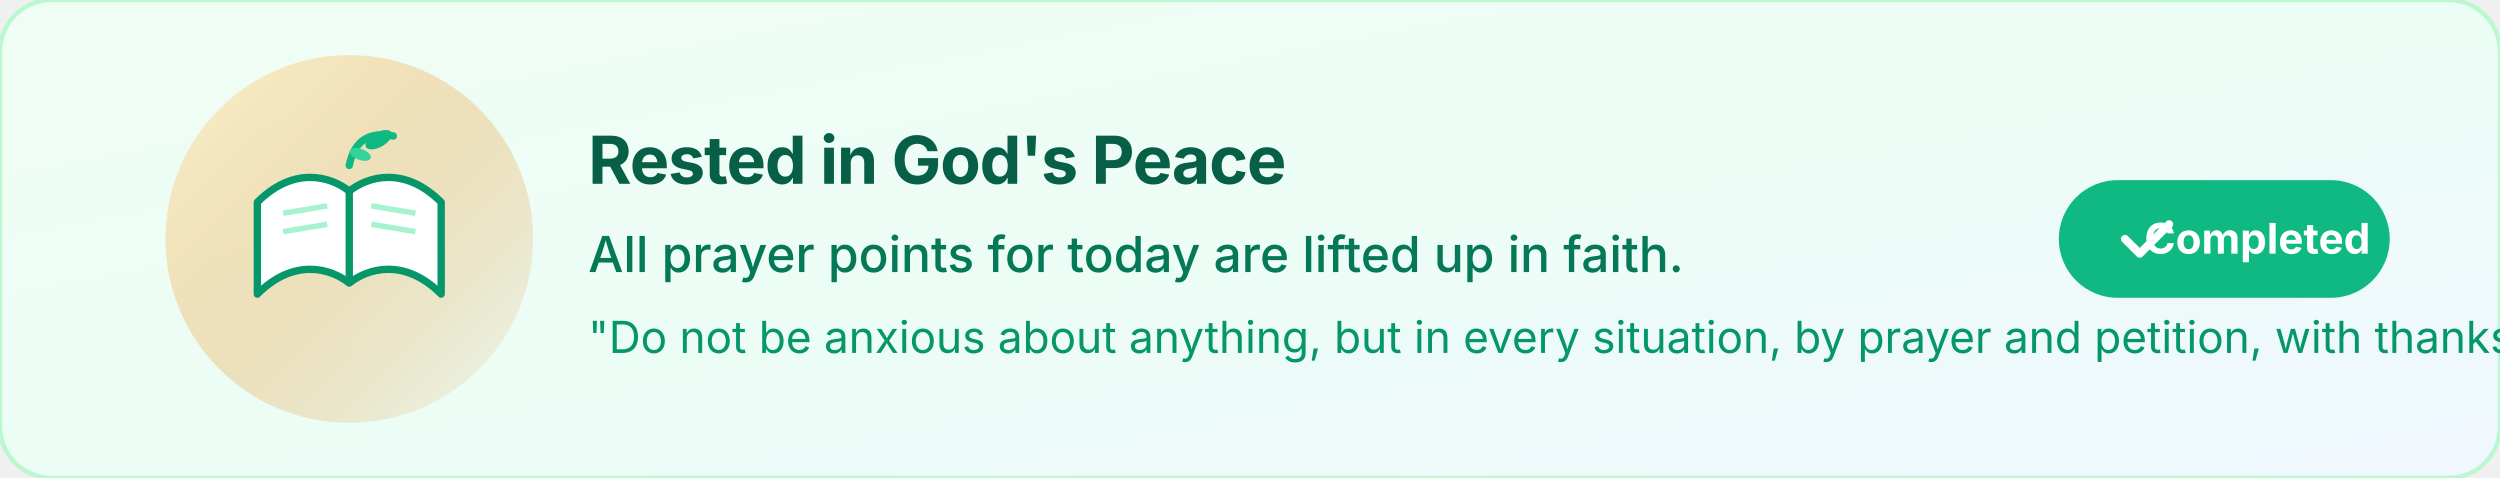
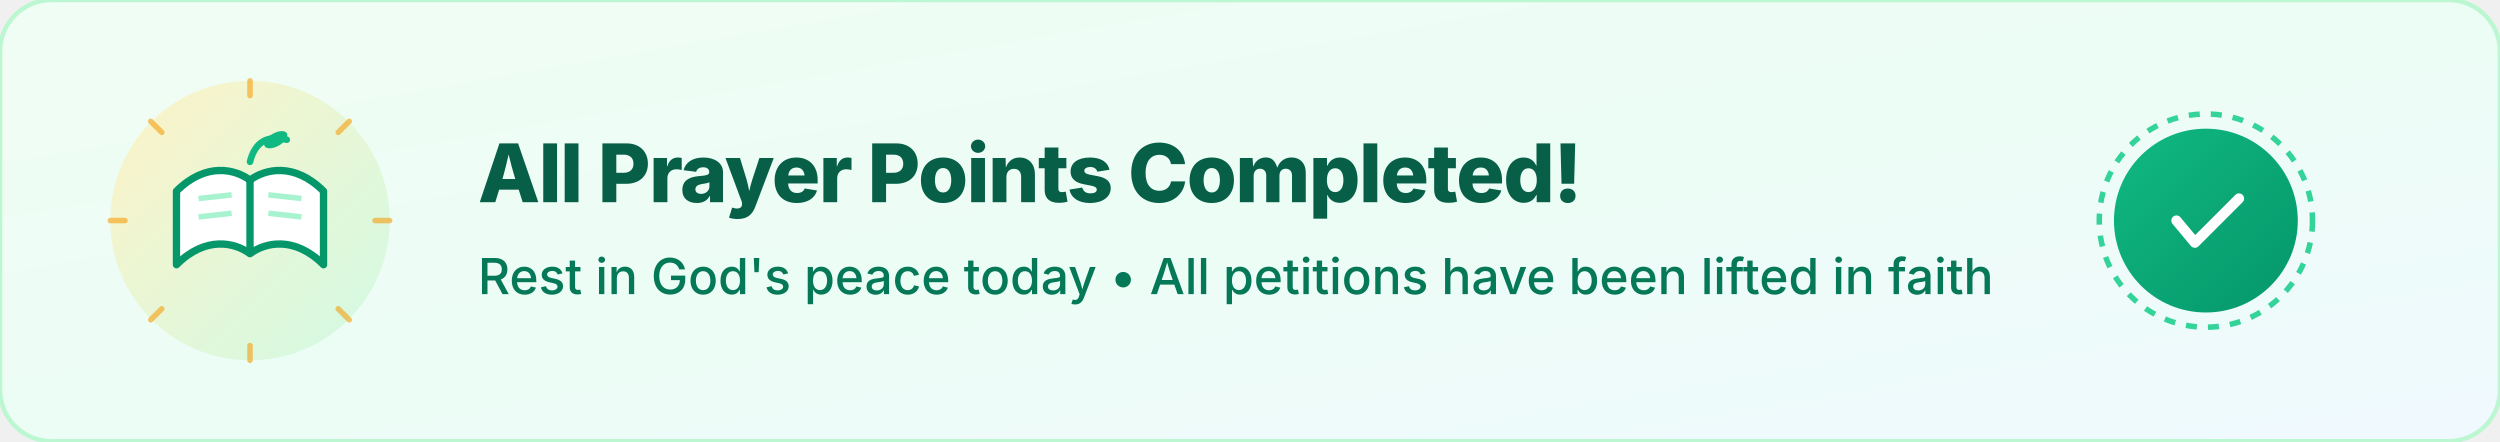
- <svg xmlns="http://www.w3.org/2000/svg" viewBox="0 0 680 130" width="680" height="130">
+ <svg xmlns="http://www.w3.org/2000/svg" viewBox="0 0 680 120" width="680" height="120">
  <defs>
    <linearGradient id="compGrad" x1="0%" y1="0%" x2="100%" y2="100%">
      <stop offset="0%" stop-color="#F0FDF4" />
      <stop offset="50%" stop-color="#ECFDF5" />
-       <stop offset="100%" stop-color="#F0F7FF" />
+       <stop offset="100%" stop-color="#F0F9FF" />
    </linearGradient>
-     <linearGradient id="sunbeam" x1="0%" y1="0%" x2="100%" y2="100%">
-       <stop offset="0%" stop-color="#FEF3C7" stop-opacity="0.8" />
-       <stop offset="100%" stop-color="#D97706" stop-opacity="0" />
+     <linearGradient id="circleGrad" x1="0%" y1="0%" x2="100%" y2="100%">
+       <stop offset="0%" stop-color="#FEF3C7" />
+       <stop offset="100%" stop-color="#D1FAE5" />
    </linearGradient>
+     <linearGradient id="badgeGrad" x1="0%" y1="0%" x2="100%" y2="100%">
+       <stop offset="0%" stop-color="#10B981" />
+       <stop offset="100%" stop-color="#059669" />
+     </linearGradient>
+     <style>
+       .banner-bg { fill: url(#compGrad); stroke: #BBF7D0; }
+       .title-text { fill: #065F46; }
+       .sub-text { fill: #047857; }
+       @media (prefers-color-scheme: dark) {
+         .banner-bg { fill: #064E3B; stroke: #047857; }
+         .title-text { fill: #F0FDF4; }
+         .sub-text { fill: #A7F3D0; }
+       }
+     </style>
  </defs>
-   <rect width="680" height="130" rx="14" fill="url(#compGrad)" stroke="#BBF7D0" stroke-width="1.2" />
-   <circle cx="95" cy="65" r="50" fill="url(#sunbeam)" />
-   <g transform="translate(65, 35)">
-     <path d="M5 45 C15 35, 25 38, 30 42 C35 38, 45 35, 55 45 L55 20 C45 10, 35 13, 30 17 C25 13, 15 10, 5 20 Z" fill="#FFFFFF" stroke="#059669" stroke-width="2" stroke-linejoin="round" />
-     <line x1="30" y1="17" x2="30" y2="42" stroke="#059669" stroke-width="2" />
-     <line x1="12" y1="23" x2="24" y2="21" stroke="#A7F3D0" stroke-width="1.5" />
-     <line x1="12" y1="28" x2="24" y2="26" stroke="#A7F3D0" stroke-width="1.5" />
-     <line x1="36" y1="21" x2="48" y2="23" stroke="#A7F3D0" stroke-width="1.5" />
-     <line x1="36" y1="26" x2="48" y2="28" stroke="#A7F3D0" stroke-width="1.5" />
-     <path d="M30 10 Q32 0 42 2" stroke="#10B981" stroke-width="2" fill="none" stroke-linecap="round" />
-     <ellipse cx="38" cy="3" rx="4" ry="2" transform="rotate(-30 38 3)" fill="#10B981" />
-     <ellipse cx="33" cy="7" rx="3" ry="1.5" transform="rotate(20 33 7)" fill="#34D399" />
+   <rect class="banner-bg" width="680" height="120" rx="14" stroke-width="1.2" />
+   <g transform="translate(30, 22)">
+     <circle cx="38" cy="38" r="38" fill="url(#circleGrad)" />
+     <path d="M38 4 v-4 M38 72 v4 M4 38 h-4 M72 38 h4 M14 14 l-3 -3 M62 62 l3 3 M14 62 l-3 3 M62 14 l3 -3" stroke="#F59E0B" stroke-width="1.5" stroke-linecap="round" opacity="0.6" />
+     <g transform="translate(13, 16)">
+       <path d="M5 34 C13 26, 21 28, 25 31 C29 28, 37 26, 45 34 L45 14 C37 6, 29 8, 25 11 C21 8, 13 6, 5 14 Z" fill="#FFFFFF" stroke="#059669" stroke-width="2" stroke-linejoin="round" />
+       <line x1="25" y1="11" x2="25" y2="31" stroke="#059669" stroke-width="2" />
+       <line x1="11" y1="16" x2="20" y2="15" stroke="#A7F3D0" stroke-width="1.5" />
+       <line x1="11" y1="21" x2="20" y2="20" stroke="#A7F3D0" stroke-width="1.5" />
+       <line x1="30" y1="15" x2="39" y2="16" stroke="#A7F3D0" stroke-width="1.5" />
+       <line x1="30" y1="20" x2="39" y2="21" stroke="#A7F3D0" stroke-width="1.5" />
+       <path d="M25 6 Q27 -2 35 0" stroke="#10B981" stroke-width="1.8" fill="none" stroke-linecap="round" />
+       <ellipse cx="32" cy="0" rx="3.5" ry="1.8" transform="rotate(-30 32 0)" fill="#10B981" />
+     </g>
  </g>
-   <text x="160" y="50" font-family="'Inter', -apple-system, sans-serif" font-size="18" font-weight="700" fill="#065F46" letter-spacing="-0.3px">
-     Rested in God's Peace
-   </text>
-   <text x="160" y="74" font-family="'Inter', -apple-system, sans-serif" font-size="13.5" font-weight="500" fill="#047857">
-     All prayer points for today are lifted up in faith.
-   </text>
-   <text x="160" y="96" font-family="'Inter', -apple-system, sans-serif" font-size="12" font-weight="400" fill="#059669">
-     "Do not be anxious about anything, but in every situation, by prayer and petition, with thanksgiving, present your requests to God." — Phil 4:6
-   </text>
-   <g transform="translate(560, 49)">
-     <rect width="90" height="32" rx="16" fill="#10B981" />
-     <path d="M18 16 l4 4 l8 -8" stroke="#FFFFFF" stroke-width="2.2" stroke-linecap="round" stroke-linejoin="round" fill="none" />
-     <text x="54" y="20" font-family="'Inter', sans-serif" font-size="11.5" font-weight="700" fill="#FFFFFF" text-anchor="middle">Completed</text>
+   <g transform="translate(130, 0)">
+     <text class="title-text" x="0" y="55" font-family="'Inter', -apple-system, BlinkMacSystemFont, 'Segoe UI', Roboto, sans-serif" font-size="22" font-weight="800" letter-spacing="-0.4px">
+       All Prayer Points Completed!
+     </text>
+     <text class="sub-text" x="0" y="80" font-family="'Inter', -apple-system, BlinkMacSystemFont, 'Segoe UI', Roboto, sans-serif" font-size="13.5" font-weight="500">
+       Rest in God's peace today • All petitions have been lifted in faith
+     </text>
+   </g>
+   <g transform="translate(600, 60)">
+     <circle r="25" fill="url(#badgeGrad)" />
+     <circle r="29" fill="none" stroke="#34D399" stroke-width="1.5" stroke-dasharray="3 3" />
+     <path d="M-8 0 l5 6 l12 -12" stroke="#FFFFFF" stroke-width="2.8" stroke-linecap="round" stroke-linejoin="round" fill="none" />
  </g>
</svg>
